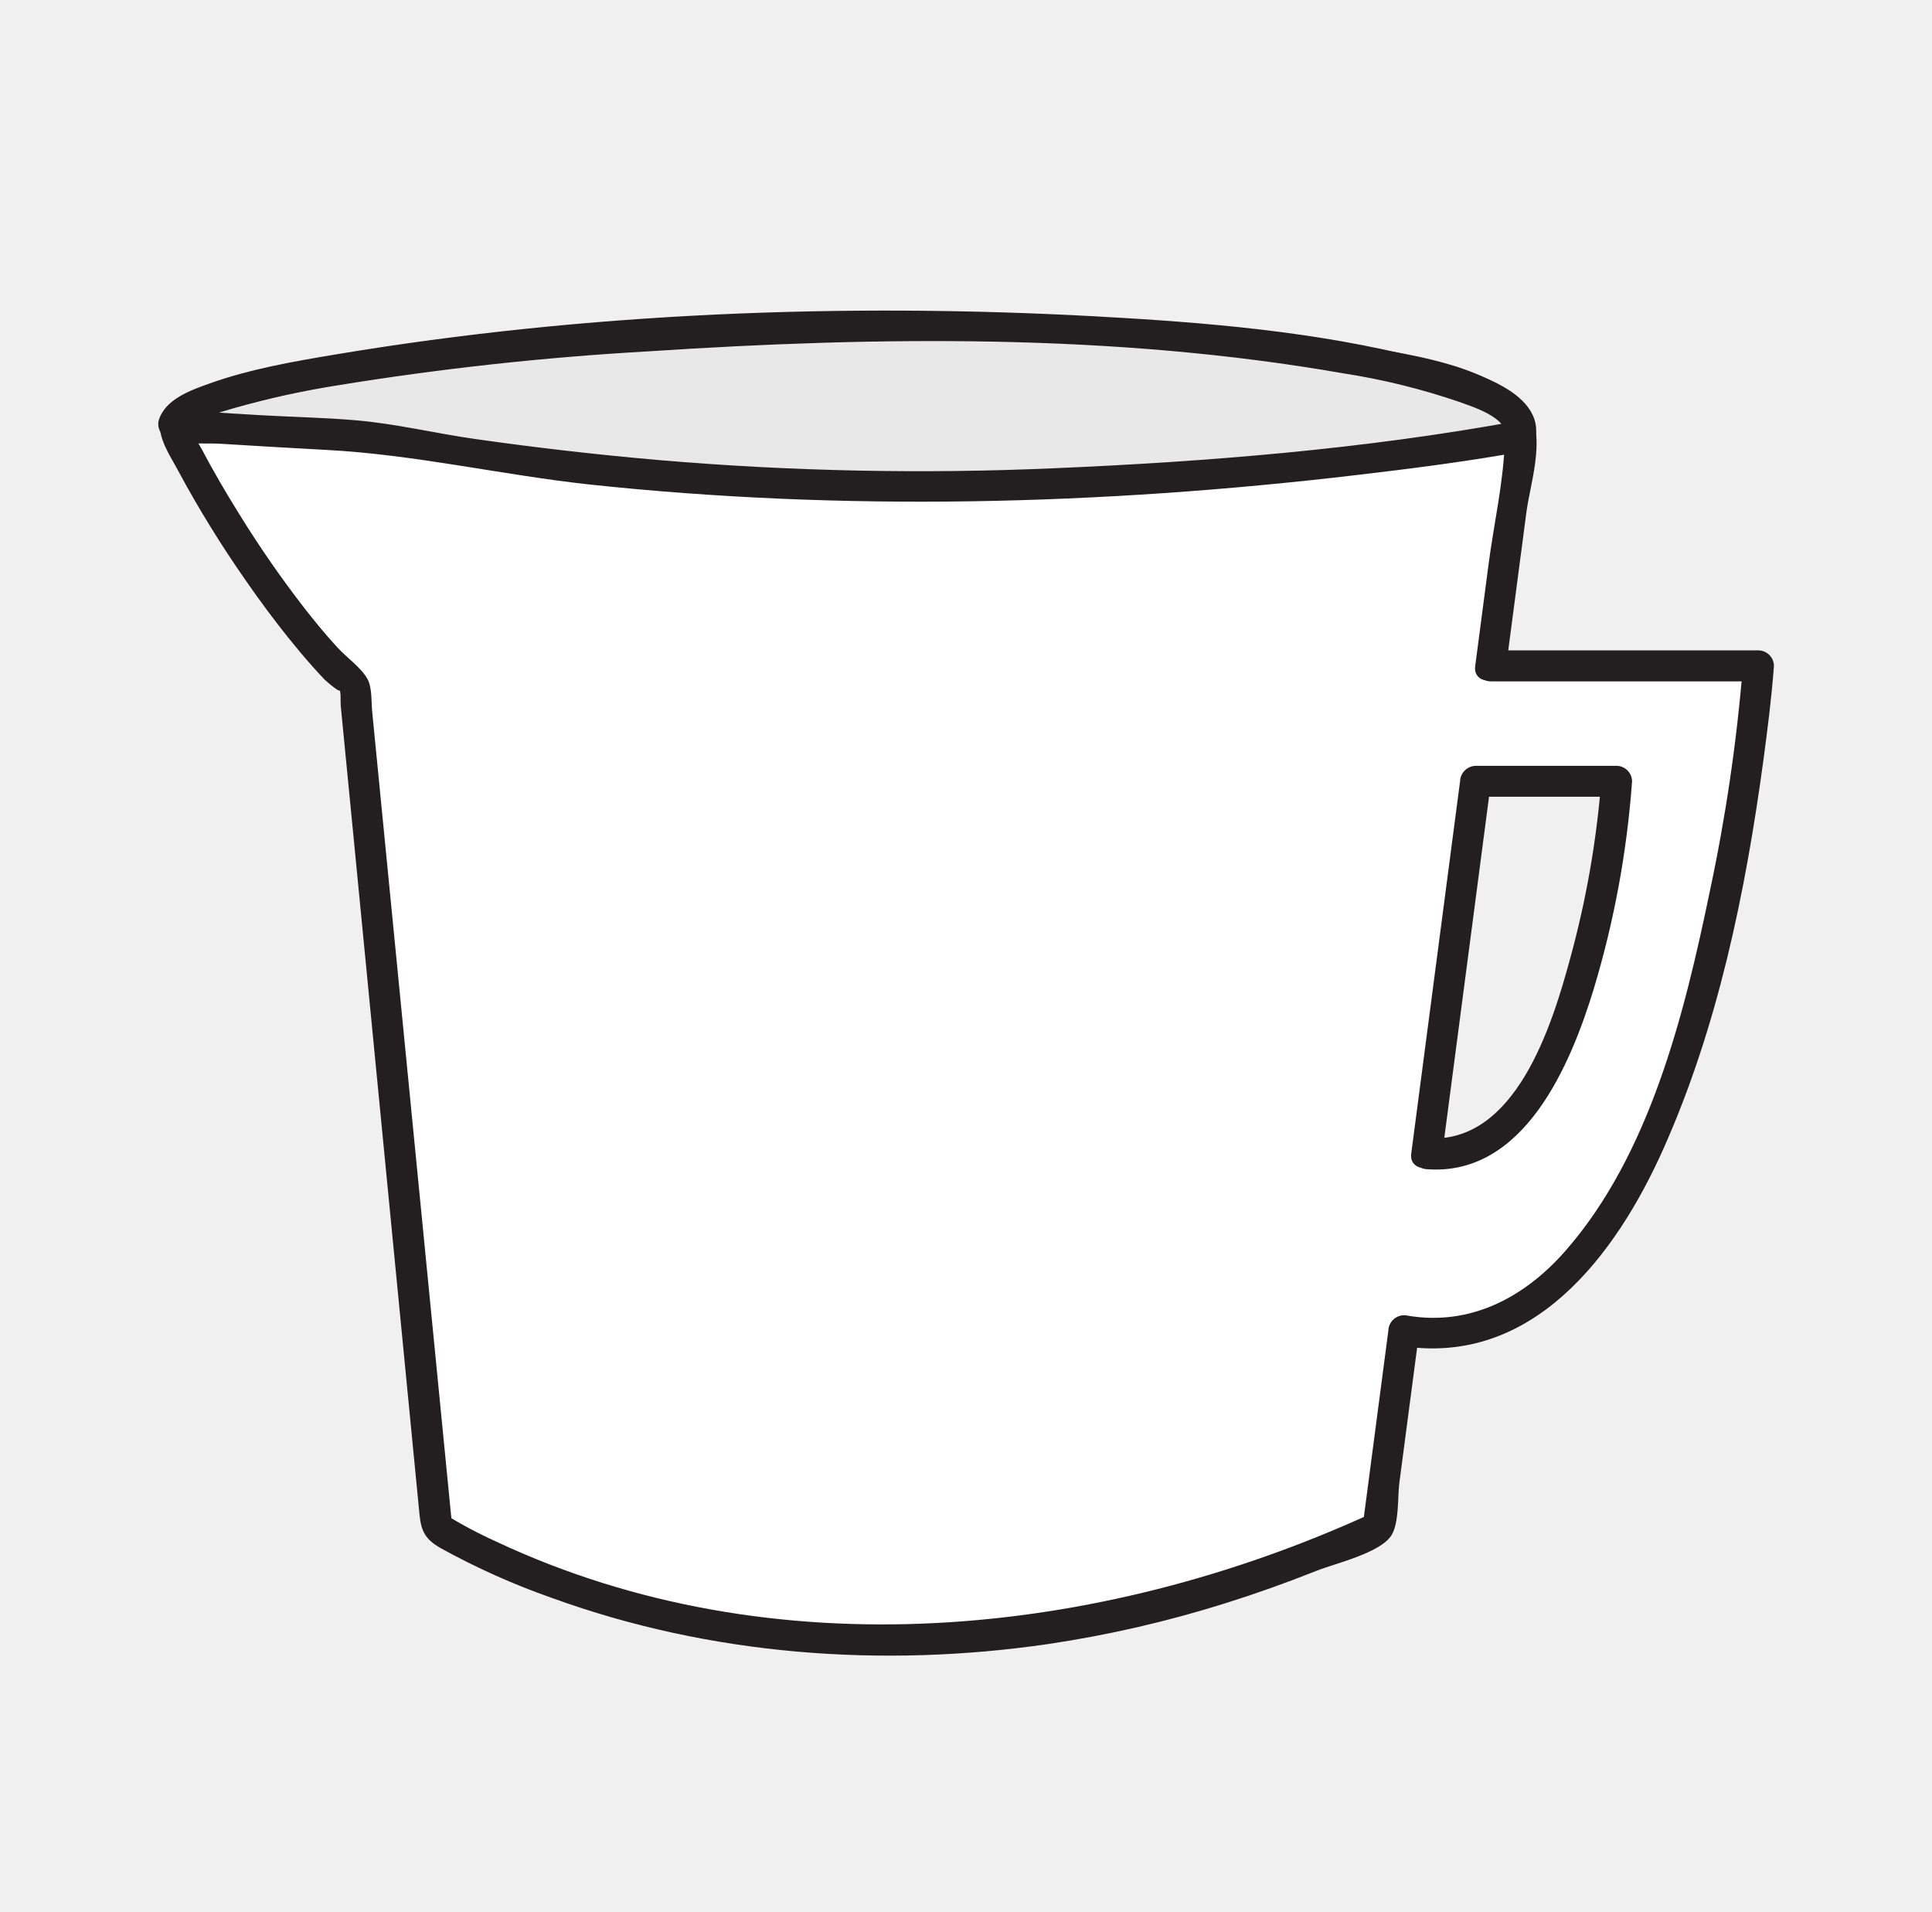
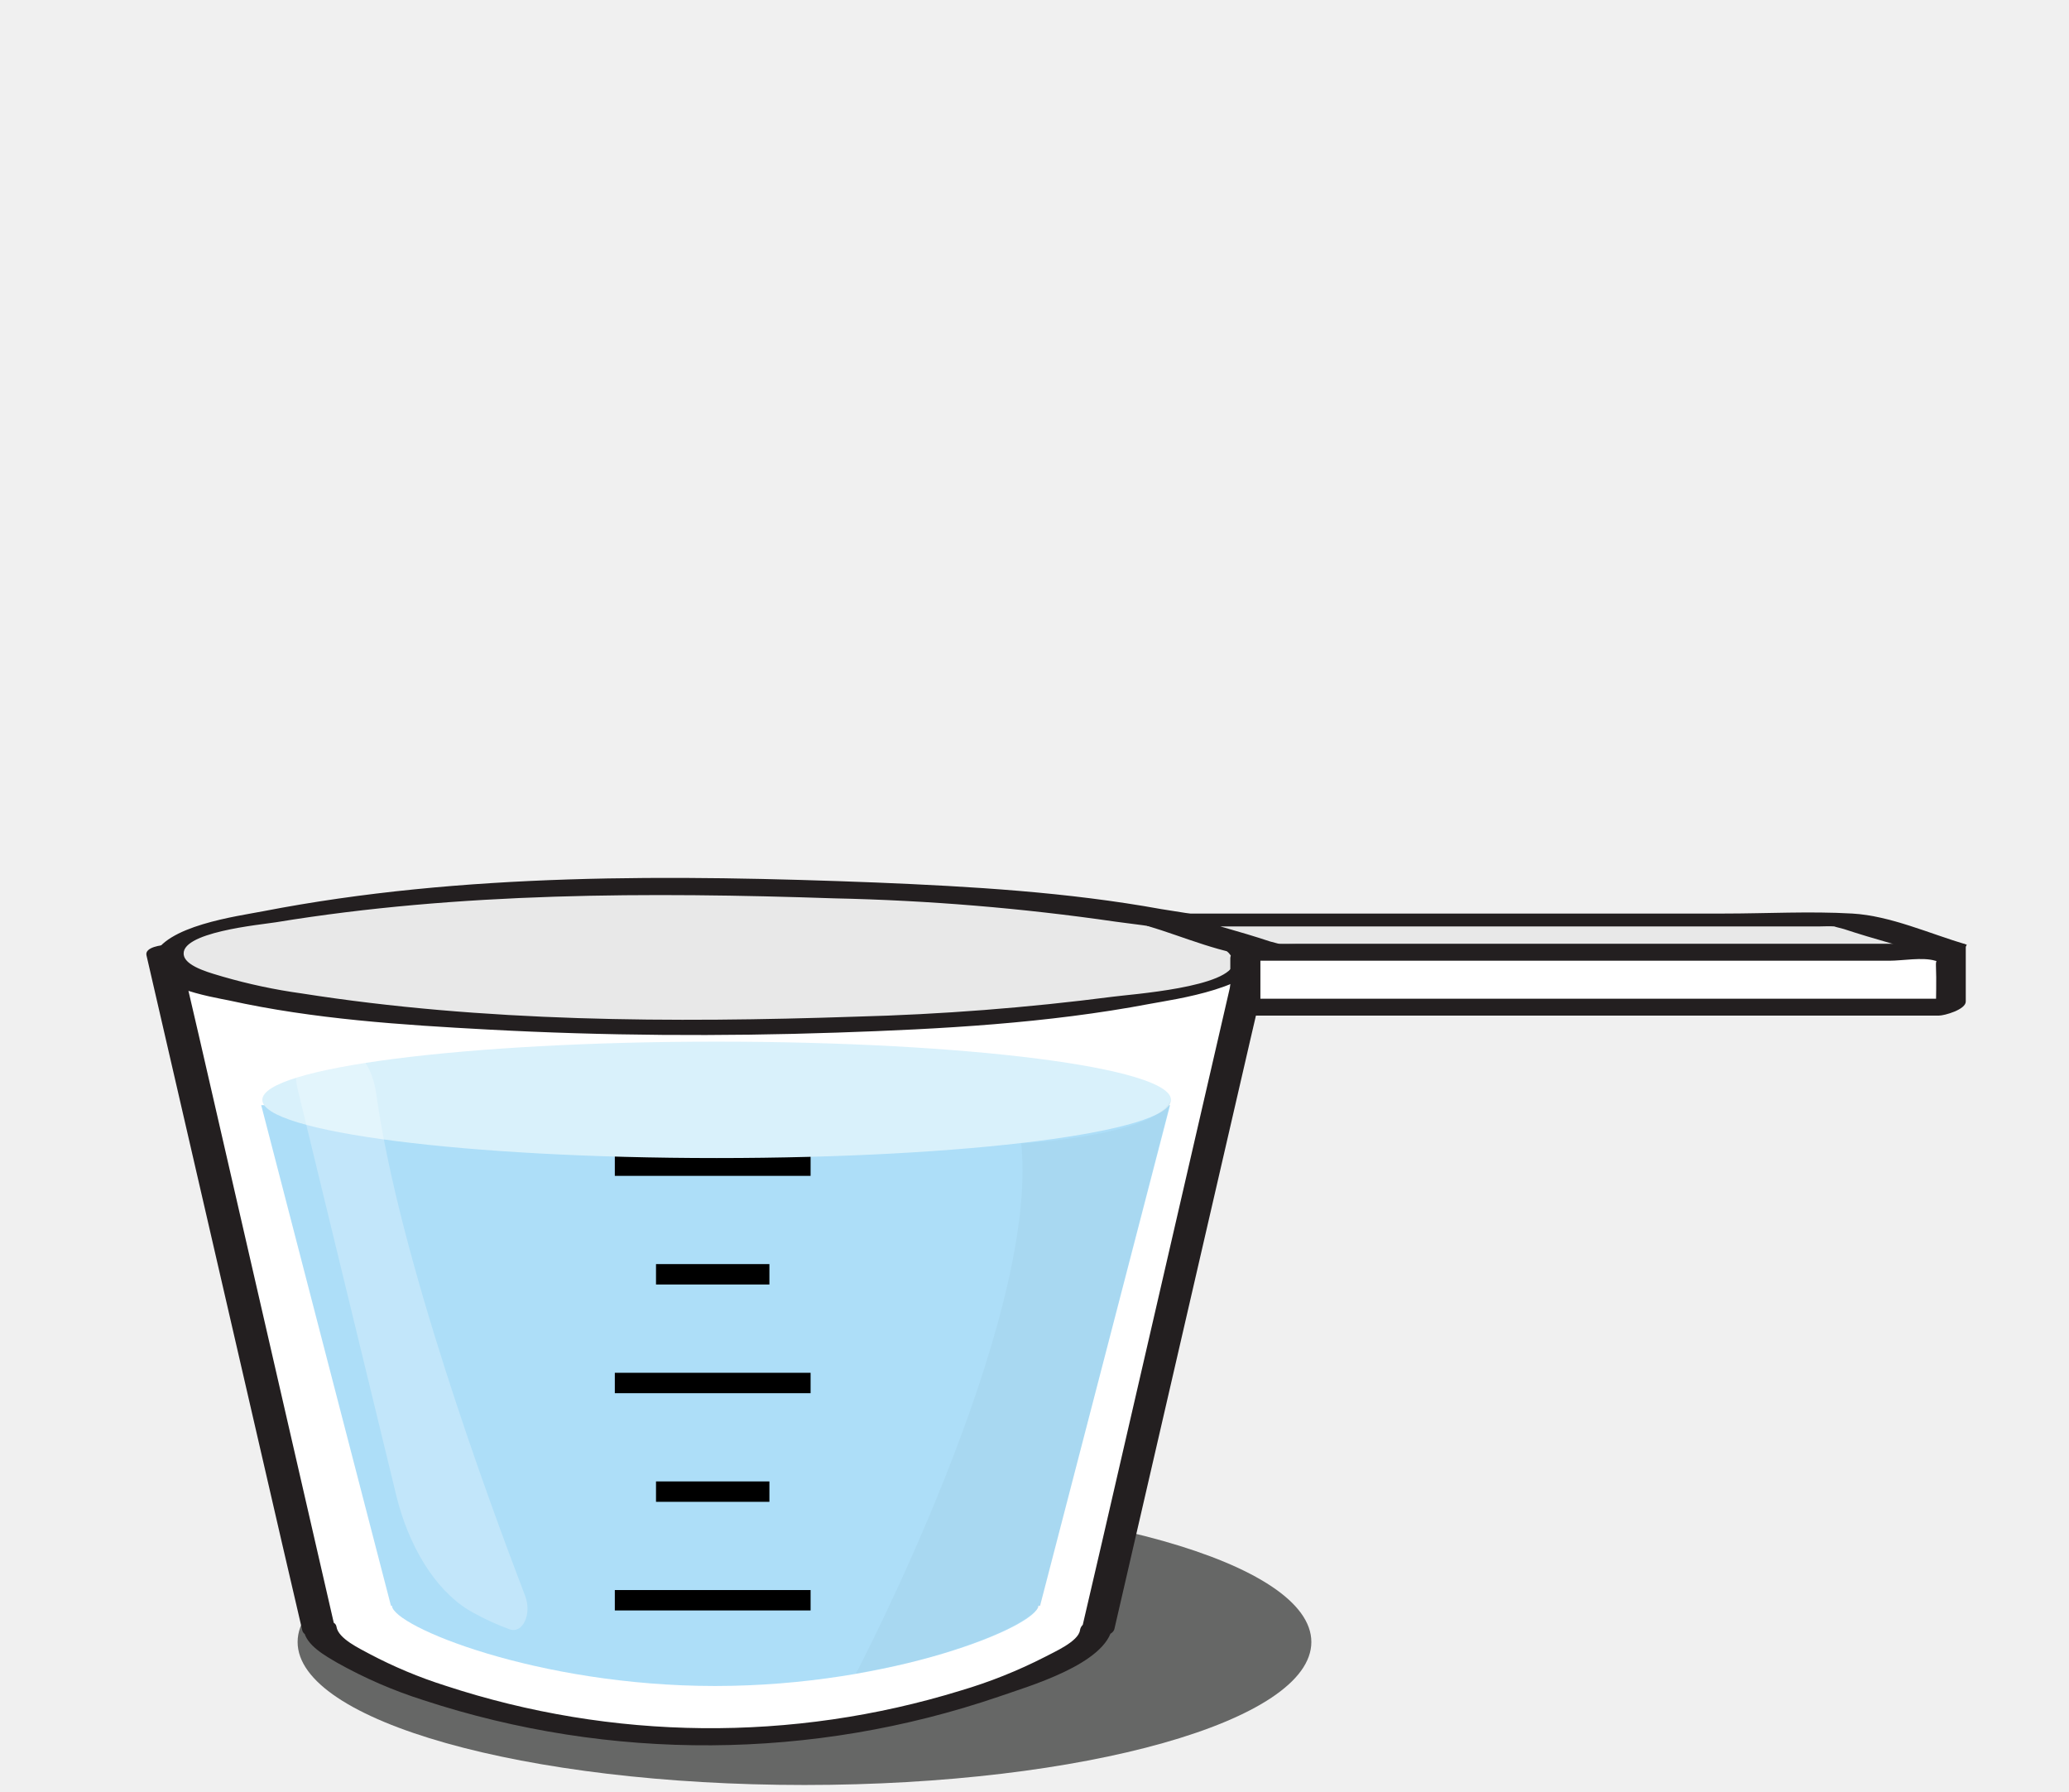
- <svg xmlns="http://www.w3.org/2000/svg" id="Layer_1" data-name="Layer 1" viewBox="0 0 311.45 308.18">
+ <svg xmlns="http://www.w3.org/2000/svg" id="Layer_1" data-name="Layer 1" viewBox="0 0 311.45 269.67">
  <defs>
-     <style>.cls-1{fill:#fff;}.cls-2{fill:#231f20;}.cls-3{fill:#e8e8e8;}</style>
+     <style>.cls-1{fill:#666766;}.cls-2,.cls-8{fill:#fff;}.cls-3{fill:#231f20;}.cls-4{fill:#e8e8e8;}.cls-5{fill:#addef8;}.cls-6{fill:#d9f1fb;}.cls-7{opacity:0.03;}.cls-8{opacity:0.25;}</style>
  </defs>
-   <path class="cls-1" d="M240.31,107.34l4.84-36.86a3,3,0,0,0,.09-.72c0-9.32-44-16.88-98.27-16.88s-117,7.9-118.9,15.64a1.56,1.56,0,0,0,.53,1.4c1.77,4.52,14.63,27.66,28.53,40.85L70.35,246.23s63.28,40.94,151.73,0l4.17-31.73c48.62,8.74,57.16-107.16,57.16-107.16ZM230,185.93l7.87-60h22.76S256,188.58,230,185.93Z" />
-   <path class="cls-2" d="M242.81,107.34l3.25-24.73c.66-5.1,3.65-13.35-.56-17.58-6.51-6.54-19.21-8-27.74-9.5-17.95-3.15-36.27-4.39-54.47-4.92-37-1.06-74.83.64-111.3,7.07a121.08,121.08,0,0,0-17.07,4c-2.73.9-6.24,2-8.16,4.26-2.51,3,.36,6.94,1.91,9.85a178.62,178.62,0,0,0,11.1,18q3.19,4.61,6.7,9c1.25,1.56,2.54,3.1,3.87,4.6.66.73,1.32,1.46,2,2.17.11.12,3.23,2.88,2.31,1.29.37.65.21,2.22.28,2.94l1.87,19.16L63,196.64l4.63,47.52c.27,2.76,1,4,3.38,5.38a117,117,0,0,0,18,8.06c25.48,9.25,53.24,11.32,80,7.41a185.5,185.5,0,0,0,28.4-6.53q7.44-2.33,14.69-5.22c3.16-1.26,10.39-2.9,12.2-5.76,1.26-2,1-6.13,1.27-8.37l2.08-15.82,1.16-8.81-3.17,2.41c21.21,3.54,34.78-14.41,42.51-31.72,8.8-19.72,13.23-41.34,16.12-62.65.68-5.05,1.32-10.11,1.7-15.2a2.53,2.53,0,0,0-2.5-2.5h-43.1c-3.22,0-3.22,5,0,5h43.1l-2.5-2.5a284.2,284.2,0,0,1-5.37,36.5c-4.09,19.69-9.64,42.25-23.22,57.77-6.55,7.48-15.28,12.17-25.41,10.48a2.55,2.55,0,0,0-3.16,2.41l-4.17,31.73,1.24-2.16c-43.8,20-96.3,25.36-140.87,4.44a72.34,72.34,0,0,1-8.34-4.44l1.24,2.16L60,114.74c-.15-1.52,0-3.83-.73-5.23-1-1.88-3.48-3.58-4.91-5.18-1.85-2-3.62-4.17-5.32-6.34A172.5,172.5,0,0,1,38.65,83c-2.14-3.43-4.2-6.92-6.07-10.5-.43-.83-1.44-2.16-1.53-3.11-.05-.47-.87.17.4-.87,4.38-3.59,13.05-4.31,18.37-5.33,23.35-4.5,47.36-6.22,71.08-7.21,26.92-1.12,54-.8,80.83,2.3,10.37,1.2,21,2.7,30.93,5.87,3.4,1.08,10,2.61,9.92,6.9-.18,6.56-1.76,13.37-2.61,19.87l-2.16,16.46C237.39,110.53,242.4,110.49,242.81,107.34Z" />
-   <path class="cls-2" d="M232.5,185.93l7.87-60-2.5,2.5h22.76l-2.5-2.5a153.5,153.5,0,0,1-5,28.54c-2.93,10.81-8.83,30.1-23.16,29-3.21-.25-3.2,4.75,0,5,15.67,1.22,23.19-16.74,26.95-29.05a154.65,154.65,0,0,0,6.18-33.47,2.53,2.53,0,0,0-2.5-2.5H237.87a2.58,2.58,0,0,0-2.5,2.5l-7.87,60C227.08,189.11,232.08,189.08,232.5,185.93Z" />
-   <path class="cls-3" d="M245.09,70.31a3,3,0,0,0,.09-.72c0-9.32-44-16.88-98.27-16.88S29.87,60.61,28,68.35c-.11.45,30.12,1.93,30.18,1.94,24.23,4.47,59.41,8.46,90.75,8.22A617.92,617.92,0,0,0,245.09,70.31Z" />
-   <path class="cls-2" d="M247.59,70.31c1.06-8.07-13-11.16-18.4-12.53-17-4.35-34.83-5.81-52.28-6.77-40.63-2.23-82.35-.62-122.53,6.08-6.9,1.15-14,2.37-20.58,4.72-3,1.08-7.1,2.48-8.19,5.87a2.43,2.43,0,0,0,.64,2.43c2.05,1.79,6.75,1.26,9.24,1.42,5.73.37,11.46.68,17.18,1,14.1.74,28.11,4,42.17,5.55C136,82.49,177.4,81.43,218.49,76.6c9.11-1.07,18.24-2.23,27.26-3.88,3.16-.58,1.83-5.4-1.33-4.82-24.49,4.48-49.63,6.52-74.48,7.58a493.38,493.38,0,0,1-63.76-1.32q-14.9-1.3-29.7-3.41c-6.35-.91-12.74-2.46-19.12-3-5.08-.44-10.21-.53-15.3-.82-3-.18-6-.35-9-.57a26.08,26.08,0,0,0-2.92-.22c-1.27.07-1.61-.66-.35.44L30.43,69c.43-1.35,5.71-2.73,7.27-3.2a141.27,141.27,0,0,1,16.77-3.69,481.17,481.17,0,0,1,50-5.47c37-2.43,75.27-2.9,112,3.53a108.64,108.64,0,0,1,18.72,4.6c2.12.78,7.89,2.51,7.49,5.53C242.17,73.49,247.18,73.46,247.59,70.31Z" />
+   <ellipse class="cls-1" cx="121.1" cy="247.14" rx="76.3" ry="21.52" />
+   <path class="cls-2" d="M188.68,143.52H24.52L48,245.11h.23c.13,4.13,26.21,16.28,58.37,16.28s58.24-12.15,58.37-16.28h.31Z" />
+   <path class="cls-3" d="M189.2,142.22H25.05c-.63,0-3.3.31-3,1.57L42.5,232.48l3,12.9c.19.79,1.27,1,2,1h.23l-2-1c.33,2.27,3.33,3.88,5.06,4.9a69.35,69.35,0,0,0,12.94,5.61,136.36,136.36,0,0,0,86.63-.53c4.19-1.48,16.26-4.88,17.09-10.52l-3,1.58h.3c.8,0,2.73-.2,3-1.23l20.46-88.69,3-12.89c.45-2-4.49-1.8-4.87-.17l-20.46,88.69-3,12.9,3-1.22h-.31c-1.07,0-2.82.26-3,1.57-.25,1.71-4,3.31-5.27,4a73.53,73.53,0,0,1-12.72,5.08A127.84,127.84,0,0,1,67,253.7a69,69,0,0,1-11.4-4.78c-1.37-.76-4.68-2.26-4.95-4.08-.11-.79-1.32-1-2-1h-.22l1.95,1L30,156.15l-3-12.9-3,1.58H188.15C190.51,144.83,192.58,142.22,189.2,142.22Z" />
+   <ellipse class="cls-4" cx="106.62" cy="144.08" rx="81.43" ry="10.47" />
+   <path class="cls-3" d="M185.74,144.82c-.34,3.81-15.66,4.84-18.25,5.2a379.76,379.76,0,0,1-38.72,3c-27.63.93-56,.81-83.37-3.5A83.8,83.8,0,0,1,33.55,147c-1.37-.43-5.39-1.39-5.85-3.11-1-3.58,11.66-4.72,13.85-5.08,27.53-4.52,56.19-4.54,84-3.6a346.15,346.15,0,0,1,42.3,3.5c3.16.49,17.47,1.6,17.91,6.38.07.76,4.74-.49,4.6-1.95-.41-4.54-12.49-5.76-15.55-6.31-14.12-2.56-28.6-3.41-42.92-4-30.41-1.18-62.26-1.5-92.27,4.32-3.85.75-14.91,2.18-16.52,6.91-1.49,4.38,8.88,6,11.39,6.52,12.75,2.82,26,3.68,39,4.38,17.45.94,35,1.05,52.44.46,15.73-.53,31.68-1.39,47.17-4.33,3.6-.68,16.74-2.43,17.22-7.75C190.46,142.21,185.86,143.55,185.74,144.82Z" />
+   <polygon class="cls-4" points="293.81 143.06 190.58 143.06 174.95 138.47 278.19 138.47 293.81 143.06" />
+   <path class="cls-3" d="M295.36,142.1H195c-.8,0-1.64.06-2.44,0-.15,0-.3,0-.44,0,1.51.18-.64-.3-.94-.4-4.6-1.53-9.34-2.75-14-4.11l-3.8,1.85H273.75c.8,0,1.63-.07,2.44,0,.14,0,.29,0,.44,0-1.52-.18.63.29.93.39,4.61,1.53,9.34,2.75,14,4.12,1.34.39,4.7-1.71,4.5-1.77-5.52-1.62-11.48-4.35-17.22-4.68-6.4-.37-12.93,0-19.34,0h-83c-.68,0-4.39,1.68-3.8,1.85,5.52,1.63,11.48,4.35,17.23,4.68,6.39.37,12.92,0,19.33,0h83C293.21,144,297.63,142.1,295.36,142.1Z" />
+   <rect class="cls-2" x="187.41" y="143.33" width="106.23" height="8.26" />
+   <path class="cls-3" d="M185.63,152.86H291.85c.87,0,4.06-.91,4.06-2.11v-8.26c0-.31-.15-.43-.48-.43H189.2c-.86,0-4,.92-4,2.12v8.26c0,1.11,4.53-.49,4.53-1.69v-8.26l-4.05,2.11h98.72c2,0,5-.57,6.91,0,1,.29.06-.79.11.69.1,2.38,0,4.77,0,7.15l4.06-2.12H189.2C188.05,150.32,184.3,152.86,185.63,152.86Z" />
+   <path class="cls-5" d="M176.13,166.34H39.32l19.53,75.34H59c.11,3.07,21.85,12.08,48.65,12.08s48.54-9,48.65-12.08h.26Z" />
+   <rect x="92.55" y="173.91" width="29.47" height="3.07" />
+   <rect x="98.75" y="190.26" width="17.07" height="3.07" />
+   <rect x="98.75" y="222.97" width="17.07" height="3.07" />
+   <rect x="92.55" y="206.62" width="29.47" height="3.07" />
+   <rect x="92.55" y="239.32" width="29.47" height="3.07" />
+   <ellipse class="cls-6" cx="107.88" cy="165.54" rx="68.39" ry="8.76" />
+   <path class="cls-7" d="M153.73,172.09s20.2-1.06,22.53-6.55L156.6,241.68s-1.43,2.5-9.9,5.56c-2.27.82-5.7,2-9.35,2.89-2.87.72-5.88,1.21-8.51,1.77C128.84,251.9,156.49,199.33,153.73,172.09Z" />
+   <path class="cls-8" d="M52.18,157.3a8.9,8.9,0,0,0-4.37-.8c-2.45.23-3.88,3.85-3,7.46l14.84,61.12c1.85,7.59,5.78,14.07,10.79,17.19l.76.44a37.66,37.66,0,0,0,5.52,2.52l0,0c2,.7,3.38-2.34,2.32-5.06C73.45,225.57,60,189,56.64,164.61,56.17,161.2,54.43,158.29,52.18,157.3Z" />
</svg>
